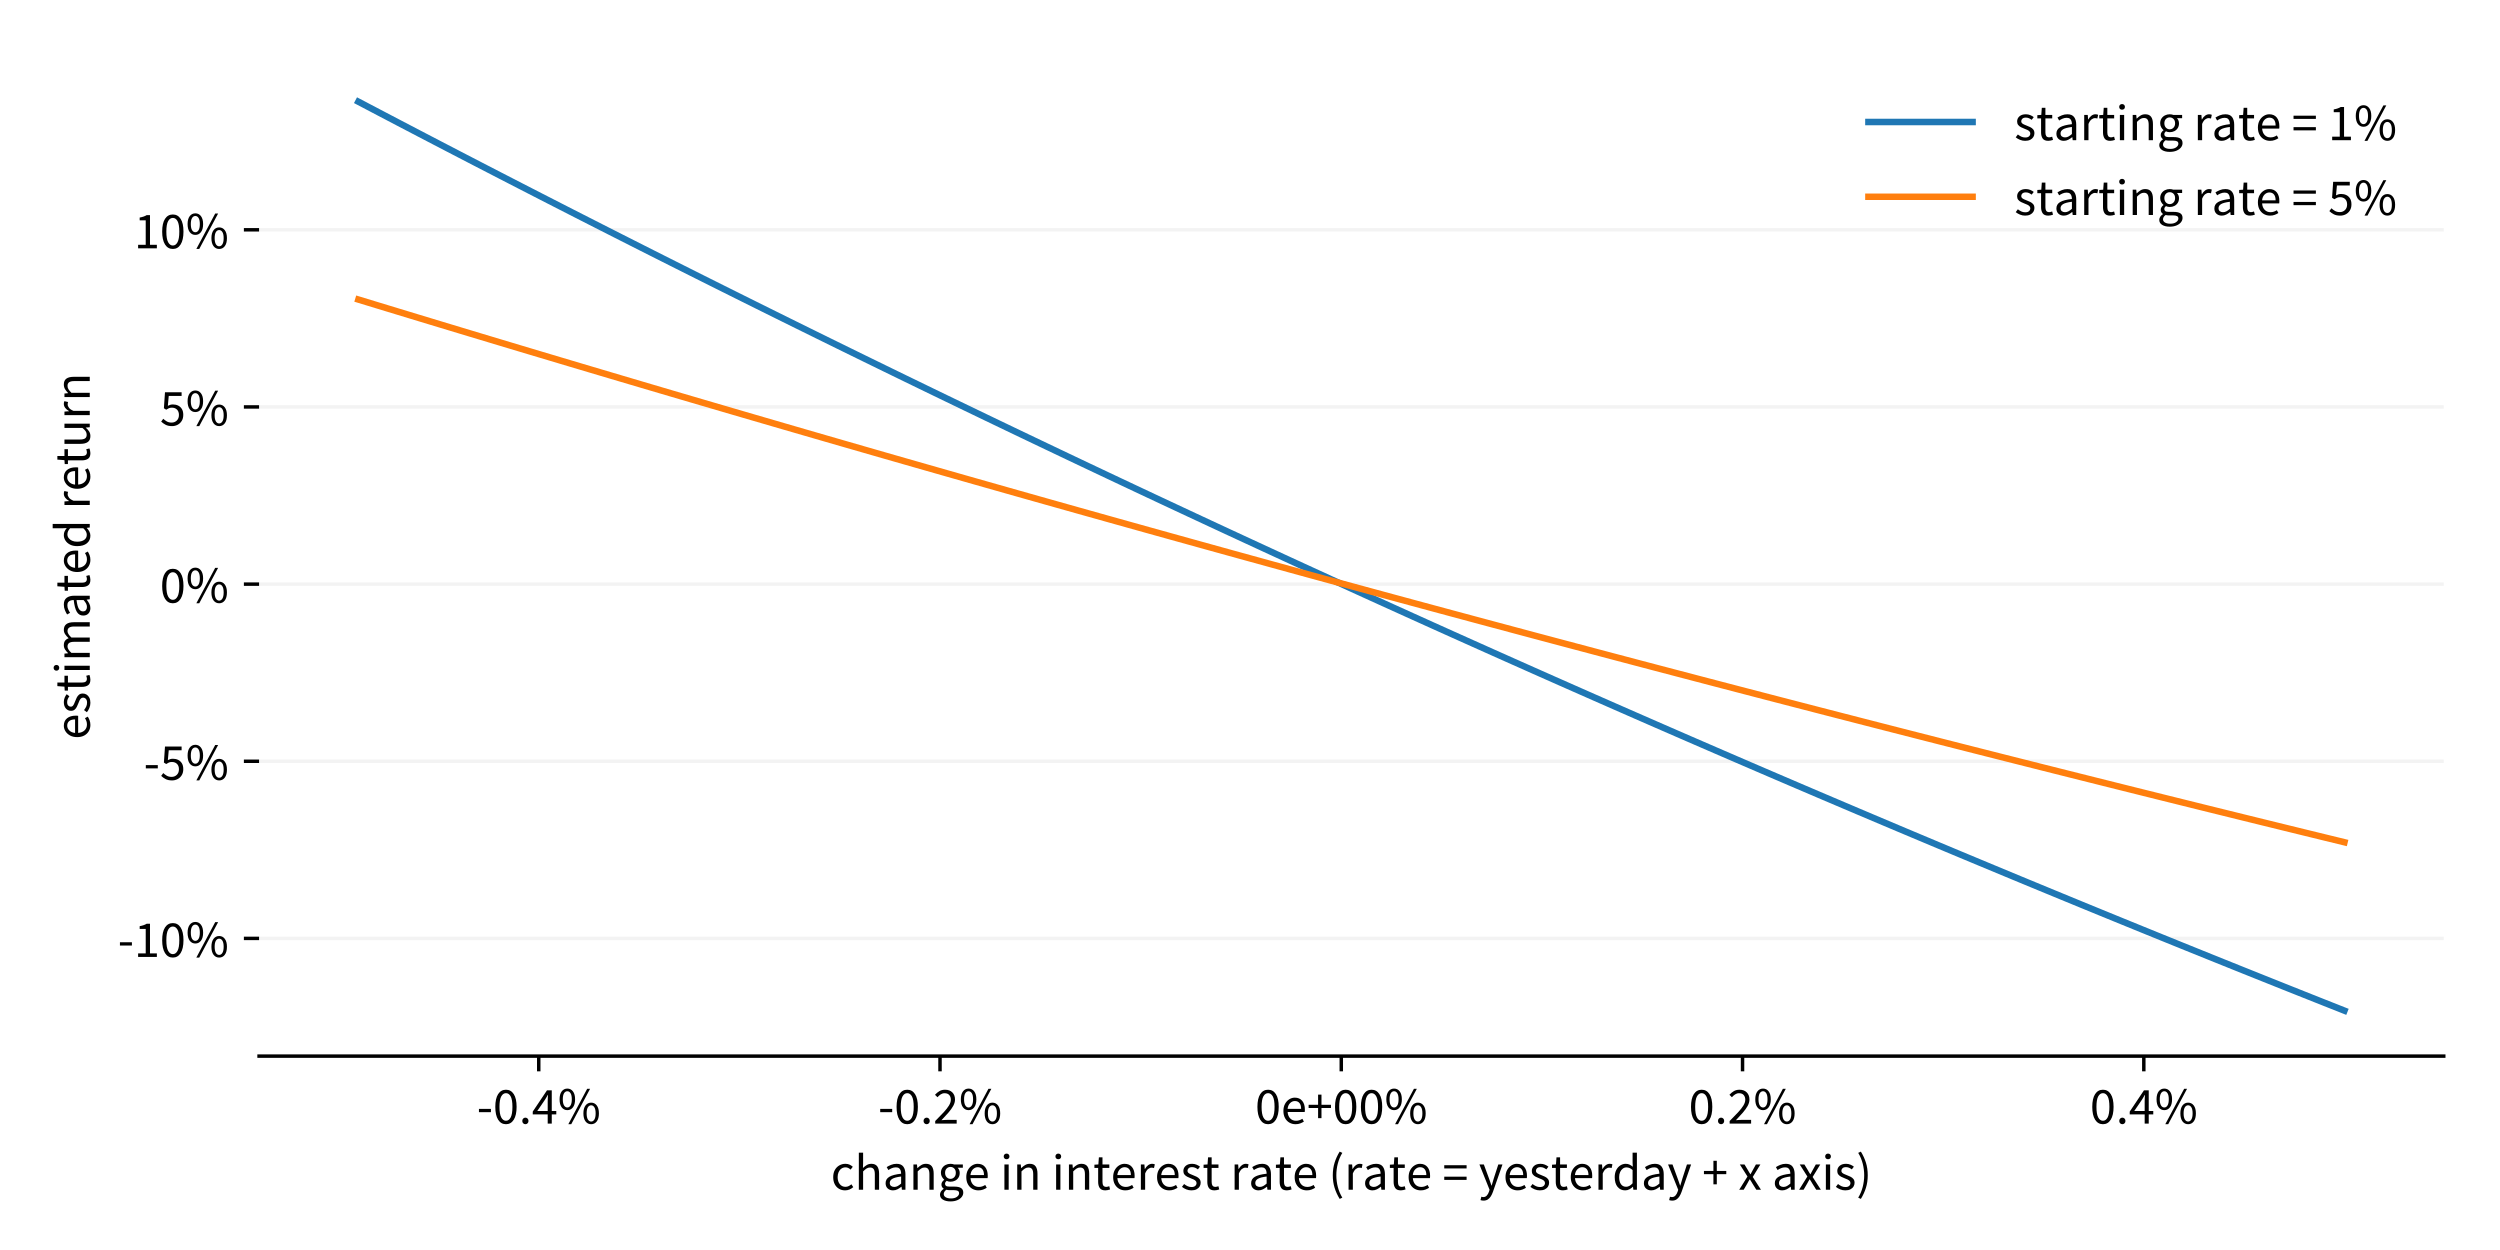
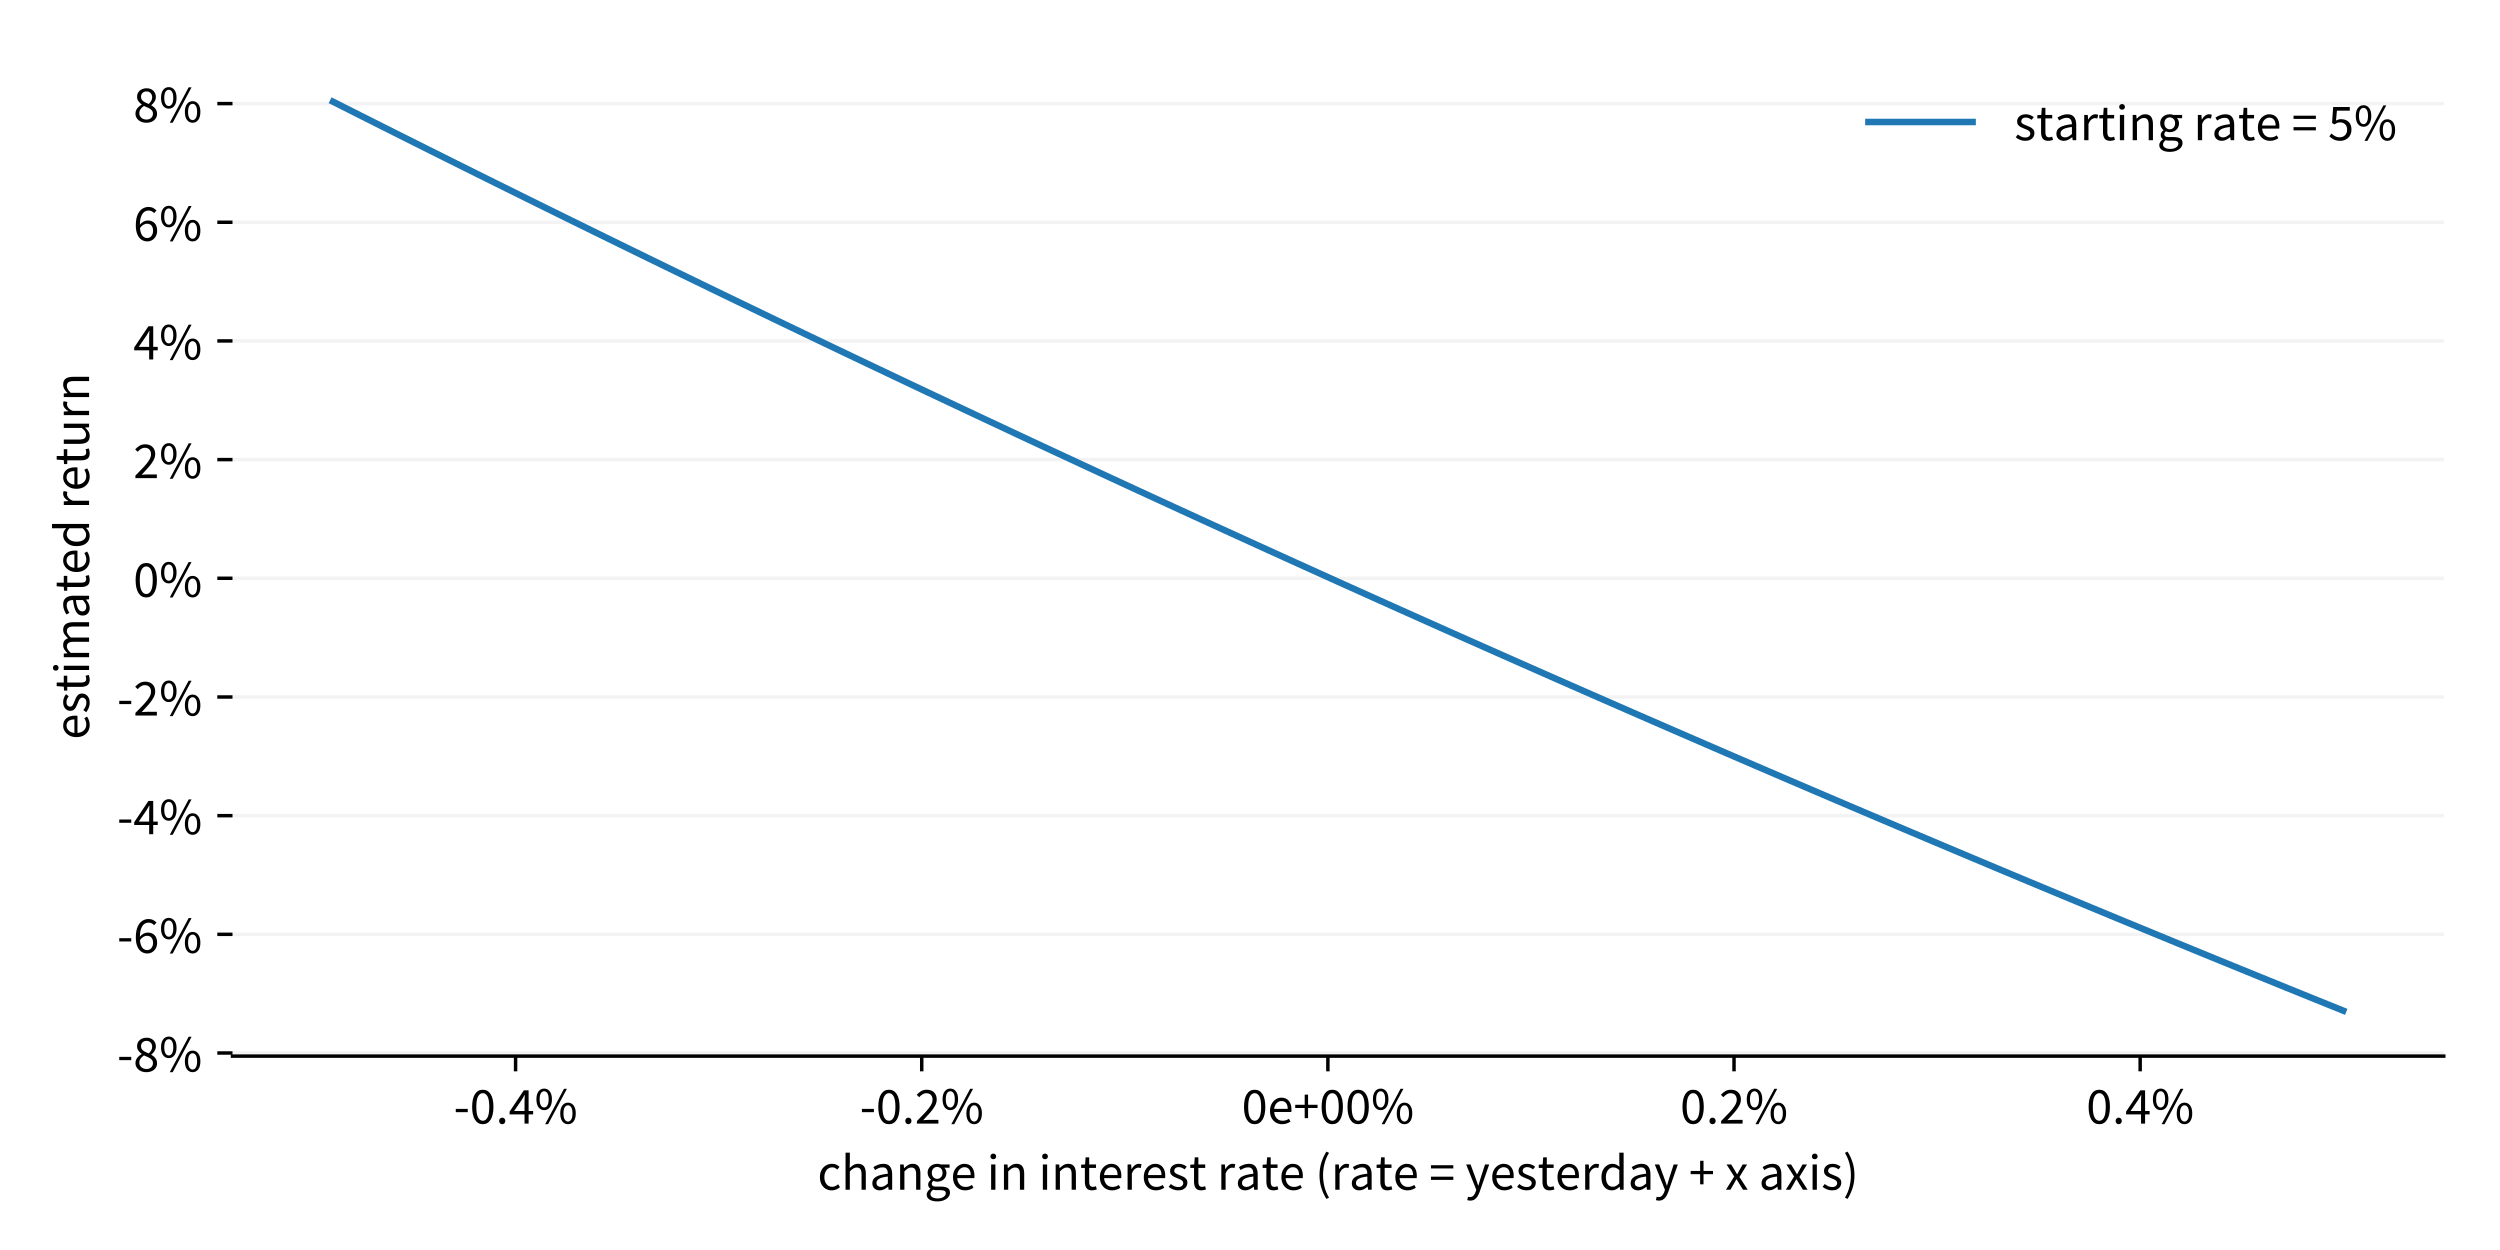
<svg xmlns="http://www.w3.org/2000/svg" xmlns:xlink="http://www.w3.org/1999/xlink" width="576pt" height="288pt" viewBox="0 0 576 288" version="1.1">
  <defs>
    <style type="text/css">*{stroke-linejoin: round; stroke-linecap: butt}</style>
  </defs>
  <g id="figure_1">
    <g id="patch_1">
      <path d="M 0 288  L 576 288  L 576 0  L 0 0  L 0 288  z " style="fill: none" />
    </g>
    <g id="axes_1">
      <g id="patch_2">
-         <path d="M 59.69 243.329  L 563.04 243.329  L 563.04 12.96  L 59.69 12.96  L 59.69 243.329  z " style="fill: none" />
+         <path d="M 53.57 243.329  L 563.04 243.329  L 563.04 12.96  L 53.57 12.96  L 53.57 243.329  z " style="fill: none" />
      </g>
      <g id="matplotlib.axis_1">
        <g id="xtick_1">
          <g id="line2d_1">
            <defs>
-               <path id="md11e1a5dc4" d="M 0 0  L 0 3.5  " style="stroke: #000000; stroke-width: 0.8" />
+               <path id="m10e18995b7" d="M 0 0  L 0 3.5  " style="stroke: #000000; stroke-width: 0.8" />
            </defs>
            <g>
-               <use xlink:href="#md11e1a5dc4" x="124.126" y="243.329" style="stroke: #000000; stroke-width: 0.8" />
+               <use xlink:href="#m10e18995b7" x="118.79" y="243.329" style="stroke: #000000; stroke-width: 0.8" />
            </g>
          </g>
          <g id="text_1">
-             <g transform="translate(109.8575 258.8731) scale(0.12 -0.12)">
+             <g transform="translate(104.521 258.8731) scale(0.12 -0.12)">
              <defs>
                <path id="SourceSansPro-Regular-2d" d="M 262 1402  L 262 1805  L 1734 1805  L 1734 1402  L 262 1402  z " transform="scale(0.015625)" />
                <path id="SourceSansPro-Regular-30" d="M 1594 -77  Q 979 -77 630 476  Q 282 1030 282 2054  Q 282 3085 630 3622  Q 979 4160 1594 4160  Q 2202 4160 2550 3622  Q 2899 3085 2899 2054  Q 2899 1030 2550 476  Q 2202 -77 1594 -77  z M 1594 346  Q 1952 346 2169 752  Q 2387 1158 2387 2054  Q 2387 2950 2169 3344  Q 1952 3738 1594 3738  Q 1235 3738 1014 3344  Q 794 2950 794 2054  Q 794 1158 1014 752  Q 1235 346 1594 346  z " transform="scale(0.015625)" />
                <path id="SourceSansPro-Regular-2e" d="M 800 -77  Q 640 -77 528 35  Q 416 147 416 320  Q 416 506 528 618  Q 640 730 800 730  Q 954 730 1066 618  Q 1178 506 1178 320  Q 1178 147 1066 35  Q 954 -77 800 -77  z " transform="scale(0.015625)" />
                <path id="SourceSansPro-Regular-34" d="M 666 1549  L 1946 1549  L 1946 2733  Q 1946 2899 1958 3129  Q 1971 3360 1978 3520  L 1952 3520  Q 1875 3373 1792 3232  Q 1709 3091 1619 2944  L 666 1549  z M 1946 0  L 1946 1126  L 109 1126  L 109 1472  L 1856 4083  L 2445 4083  L 2445 1549  L 3002 1549  L 3002 1126  L 2445 1126  L 2445 0  L 1946 0  z " transform="scale(0.015625)" />
                <path id="SourceSansPro-Regular-25" d="M 1178 1651  Q 749 1651 486 1996  Q 224 2342 224 2982  Q 224 3610 486 3955  Q 749 4301 1178 4301  Q 1606 4301 1868 3955  Q 2131 3610 2131 2982  Q 2131 2342 1868 1996  Q 1606 1651 1178 1651  z M 1178 1978  Q 1421 1978 1574 2230  Q 1728 2483 1728 2982  Q 1728 3482 1574 3728  Q 1421 3974 1178 3974  Q 928 3974 774 3728  Q 621 3482 621 2982  Q 621 2483 774 2230  Q 928 1978 1178 1978  z M 1299 -77  L 3616 4275  L 3974 4275  L 1658 -77  L 1299 -77  z M 4106 -77  Q 3677 -77 3414 268  Q 3152 614 3152 1254  Q 3152 1882 3414 2227  Q 3677 2573 4106 2573  Q 4534 2573 4796 2227  Q 5059 1882 5059 1254  Q 5059 614 4796 268  Q 4534 -77 4106 -77  z M 4106 250  Q 4349 250 4502 502  Q 4656 755 4656 1254  Q 4656 1754 4502 2000  Q 4349 2246 4106 2246  Q 3856 2246 3702 2000  Q 3549 1754 3549 1254  Q 3549 755 3702 502  Q 3856 250 4106 250  z " transform="scale(0.015625)" />
              </defs>
              <use xlink:href="#SourceSansPro-Regular-2d" />
              <use xlink:href="#SourceSansPro-Regular-30" x="31.1" />
              <use xlink:href="#SourceSansPro-Regular-2e" x="80.8" />
              <use xlink:href="#SourceSansPro-Regular-34" x="105.7" />
              <use xlink:href="#SourceSansPro-Regular-25" x="155.4" />
            </g>
          </g>
        </g>
        <g id="xtick_2">
          <g id="line2d_2">
            <g>
-               <use xlink:href="#md11e1a5dc4" x="216.578" y="243.329" style="stroke: #000000; stroke-width: 0.8" />
+               <use xlink:href="#m10e18995b7" x="212.366" y="243.329" style="stroke: #000000; stroke-width: 0.8" />
            </g>
          </g>
          <g id="text_2">
-             <g transform="translate(202.3096 258.8731) scale(0.12 -0.12)">
+             <g transform="translate(198.0971 258.8731) scale(0.12 -0.12)">
              <defs>
                <path id="SourceSansPro-Regular-32" d="M 256 0  L 256 314  Q 870 928 1299 1392  Q 1728 1856 1952 2230  Q 2176 2605 2176 2931  Q 2176 3283 1984 3507  Q 1792 3731 1402 3731  Q 1146 3731 928 3587  Q 710 3443 531 3238  L 230 3539  Q 486 3821 777 3990  Q 1069 4160 1466 4160  Q 2035 4160 2361 3830  Q 2688 3501 2688 2957  Q 2688 2573 2473 2179  Q 2259 1786 1884 1354  Q 1510 922 1024 416  Q 1190 429 1369 441  Q 1549 454 1709 454  L 2893 454  L 2893 0  L 256 0  z " transform="scale(0.015625)" />
              </defs>
              <use xlink:href="#SourceSansPro-Regular-2d" />
              <use xlink:href="#SourceSansPro-Regular-30" x="31.1" />
              <use xlink:href="#SourceSansPro-Regular-2e" x="80.8" />
              <use xlink:href="#SourceSansPro-Regular-32" x="105.7" />
              <use xlink:href="#SourceSansPro-Regular-25" x="155.4" />
            </g>
          </g>
        </g>
        <g id="xtick_3">
          <g id="line2d_3">
            <g>
-               <use xlink:href="#md11e1a5dc4" x="309.03" y="243.329" style="stroke: #000000; stroke-width: 0.8" />
+               <use xlink:href="#m10e18995b7" x="305.942" y="243.329" style="stroke: #000000; stroke-width: 0.8" />
            </g>
          </g>
          <g id="text_3">
-             <g transform="translate(289.1816 258.8731) scale(0.12 -0.12)">
+             <g transform="translate(286.0932 258.8731) scale(0.12 -0.12)">
              <defs>
                <path id="SourceSansPro-Regular-65" d="M 1786 -77  Q 1370 -77 1030 118  Q 691 314 492 678  Q 294 1043 294 1549  Q 294 2061 496 2425  Q 698 2790 1018 2988  Q 1338 3187 1690 3187  Q 2285 3187 2608 2790  Q 2931 2394 2931 1728  Q 2931 1645 2928 1565  Q 2925 1485 2912 1427  L 813 1427  Q 845 934 1123 640  Q 1402 346 1850 346  Q 2074 346 2262 413  Q 2451 480 2624 589  L 2810 243  Q 2611 115 2358 19  Q 2106 -77 1786 -77  z M 806 1805  L 2470 1805  Q 2470 2278 2268 2524  Q 2067 2771 1702 2771  Q 1376 2771 1117 2518  Q 858 2266 806 1805  z " transform="scale(0.015625)" />
                <path id="SourceSansPro-Regular-2b" d="M 1382 666  L 1382 1914  L 218 1914  L 218 2310  L 1382 2310  L 1382 3558  L 1798 3558  L 1798 2310  L 2963 2310  L 2963 1914  L 1798 1914  L 1798 666  L 1382 666  z " transform="scale(0.015625)" />
              </defs>
              <use xlink:href="#SourceSansPro-Regular-30" />
              <use xlink:href="#SourceSansPro-Regular-65" x="49.7" />
              <use xlink:href="#SourceSansPro-Regular-2b" x="99.3" />
              <use xlink:href="#SourceSansPro-Regular-30" x="149" />
              <use xlink:href="#SourceSansPro-Regular-30" x="198.7" />
              <use xlink:href="#SourceSansPro-Regular-25" x="248.4" />
            </g>
          </g>
        </g>
        <g id="xtick_4">
          <g id="line2d_4">
            <g>
-               <use xlink:href="#md11e1a5dc4" x="401.482" y="243.329" style="stroke: #000000; stroke-width: 0.8" />
+               <use xlink:href="#m10e18995b7" x="399.518" y="243.329" style="stroke: #000000; stroke-width: 0.8" />
            </g>
          </g>
          <g id="text_4">
-             <g transform="translate(389.0793 258.8731) scale(0.12 -0.12)">
+             <g transform="translate(387.115 258.8731) scale(0.12 -0.12)">
              <use xlink:href="#SourceSansPro-Regular-30" />
              <use xlink:href="#SourceSansPro-Regular-2e" x="49.7" />
              <use xlink:href="#SourceSansPro-Regular-32" x="74.6" />
              <use xlink:href="#SourceSansPro-Regular-25" x="124.3" />
            </g>
          </g>
        </g>
        <g id="xtick_5">
          <g id="line2d_5">
            <g>
-               <use xlink:href="#md11e1a5dc4" x="493.934" y="243.329" style="stroke: #000000; stroke-width: 0.8" />
+               <use xlink:href="#m10e18995b7" x="493.094" y="243.329" style="stroke: #000000; stroke-width: 0.8" />
            </g>
          </g>
          <g id="text_5">
-             <g transform="translate(481.5313 258.8731) scale(0.12 -0.12)">
+             <g transform="translate(480.6911 258.8731) scale(0.12 -0.12)">
              <use xlink:href="#SourceSansPro-Regular-30" />
              <use xlink:href="#SourceSansPro-Regular-2e" x="49.7" />
              <use xlink:href="#SourceSansPro-Regular-34" x="74.6" />
              <use xlink:href="#SourceSansPro-Regular-25" x="124.3" />
            </g>
          </g>
        </g>
        <g id="text_6">
-           <g transform="translate(191.4194 274.1175) scale(0.12 -0.12)">
+           <g transform="translate(188.3594 274.1175) scale(0.12 -0.12)">
            <defs>
              <path id="SourceSansPro-Regular-63" d="M 1754 -77  Q 1344 -77 1011 115  Q 678 307 486 672  Q 294 1037 294 1549  Q 294 2074 502 2438  Q 710 2803 1052 2995  Q 1395 3187 1792 3187  Q 2099 3187 2320 3078  Q 2541 2970 2701 2822  L 2432 2477  Q 2298 2598 2147 2675  Q 1997 2752 1811 2752  Q 1530 2752 1309 2601  Q 1088 2451 963 2179  Q 838 1907 838 1549  Q 838 1018 1104 688  Q 1370 358 1798 358  Q 2016 358 2201 451  Q 2387 544 2528 672  L 2758 320  Q 2547 134 2291 28  Q 2035 -77 1754 -77  z " transform="scale(0.015625)" />
              <path id="SourceSansPro-Regular-68" d="M 525 0  L 525 4557  L 1050 4557  L 1050 3315  L 1030 2675  Q 1254 2886 1500 3036  Q 1747 3187 2067 3187  Q 2560 3187 2787 2876  Q 3014 2566 3014 1971  L 3014 0  L 2490 0  L 2490 1901  Q 2490 2336 2349 2534  Q 2208 2733 1901 2733  Q 1664 2733 1475 2611  Q 1286 2490 1050 2253  L 1050 0  L 525 0  z " transform="scale(0.015625)" />
              <path id="SourceSansPro-Regular-61" d="M 1242 -77  Q 851 -77 592 156  Q 333 390 333 806  Q 333 1318 790 1590  Q 1248 1862 2240 1971  Q 2240 2170 2185 2349  Q 2131 2528 1993 2640  Q 1856 2752 1600 2752  Q 1331 2752 1094 2649  Q 858 2547 672 2419  L 467 2784  Q 685 2925 1001 3056  Q 1318 3187 1690 3187  Q 2259 3187 2515 2838  Q 2771 2490 2771 1907  L 2771 0  L 2336 0  L 2291 371  L 2272 371  Q 2054 192 1795 57  Q 1536 -77 1242 -77  z M 1395 346  Q 1619 346 1817 454  Q 2016 563 2240 762  L 2240 1626  Q 1466 1530 1155 1338  Q 845 1146 845 845  Q 845 582 1005 464  Q 1165 346 1395 346  z " transform="scale(0.015625)" />
              <path id="SourceSansPro-Regular-6e" d="M 525 0  L 525 3110  L 960 3110  L 1005 2662  L 1024 2662  Q 1248 2886 1497 3036  Q 1747 3187 2067 3187  Q 2560 3187 2787 2876  Q 3014 2566 3014 1971  L 3014 0  L 2490 0  L 2490 1901  Q 2490 2336 2349 2534  Q 2208 2733 1901 2733  Q 1664 2733 1475 2611  Q 1286 2490 1050 2253  L 1050 0  L 525 0  z " transform="scale(0.015625)" />
              <path id="SourceSansPro-Regular-67" d="M 1574 -1434  Q 1005 -1434 646 -1216  Q 288 -998 288 -595  Q 288 -397 409 -214  Q 531 -32 742 109  L 742 134  Q 627 205 547 333  Q 467 461 467 640  Q 467 838 576 985  Q 685 1133 806 1216  L 806 1242  Q 653 1370 528 1587  Q 403 1805 403 2080  Q 403 2419 563 2668  Q 723 2918 992 3052  Q 1261 3187 1574 3187  Q 1702 3187 1817 3164  Q 1933 3142 2016 3110  L 3098 3110  L 3098 2707  L 2458 2707  Q 2566 2605 2640 2435  Q 2714 2266 2714 2067  Q 2714 1734 2560 1491  Q 2406 1248 2150 1117  Q 1894 986 1574 986  Q 1325 986 1107 1094  Q 1024 1024 966 937  Q 909 851 909 723  Q 909 576 1027 480  Q 1146 384 1459 384  L 2061 384  Q 2605 384 2877 208  Q 3149 32 3149 -358  Q 3149 -646 2957 -889  Q 2765 -1133 2413 -1283  Q 2061 -1434 1574 -1434  z M 1574 1338  Q 1843 1338 2038 1539  Q 2234 1741 2234 2080  Q 2234 2419 2042 2611  Q 1850 2803 1574 2803  Q 1299 2803 1107 2611  Q 915 2419 915 2080  Q 915 1741 1110 1539  Q 1306 1338 1574 1338  z M 1651 -1069  Q 2099 -1069 2368 -873  Q 2637 -678 2637 -435  Q 2637 -218 2473 -134  Q 2310 -51 2010 -51  L 1472 -51  Q 1382 -51 1276 -38  Q 1171 -26 1069 0  Q 902 -122 825 -256  Q 749 -390 749 -525  Q 749 -774 989 -921  Q 1229 -1069 1651 -1069  z " transform="scale(0.015625)" />
              <path id="SourceSansPro-Regular-20" transform="scale(0.015625)" />
              <path id="SourceSansPro-Regular-69" d="M 525 0  L 525 3110  L 1050 3110  L 1050 0  L 525 0  z M 792 3750  Q 638 3750 539 3843  Q 440 3936 440 4096  Q 440 4250 539 4346  Q 638 4442 792 4442  Q 946 4442 1045 4346  Q 1144 4250 1144 4096  Q 1144 3936 1045 3843  Q 946 3750 792 3750  z " transform="scale(0.015625)" />
              <path id="SourceSansPro-Regular-74" d="M 1504 -77  Q 1005 -77 809 211  Q 614 499 614 960  L 614 2682  L 154 2682  L 154 3078  L 640 3110  L 704 3981  L 1146 3981  L 1146 3110  L 1984 3110  L 1984 2682  L 1146 2682  L 1146 954  Q 1146 666 1251 509  Q 1357 352 1626 352  Q 1709 352 1805 381  Q 1901 410 1978 435  L 2080 38  Q 1952 -6 1801 -41  Q 1651 -77 1504 -77  z " transform="scale(0.015625)" />
              <path id="SourceSansPro-Regular-72" d="M 525 0  L 525 3110  L 960 3110  L 1005 2547  L 1024 2547  Q 1184 2842 1414 3014  Q 1645 3187 1907 3187  Q 2093 3187 2240 3123  L 2138 2662  Q 2061 2688 1997 2701  Q 1933 2714 1837 2714  Q 1638 2714 1424 2554  Q 1210 2394 1050 1997  L 1050 0  L 525 0  z " transform="scale(0.015625)" />
              <path id="SourceSansPro-Regular-73" d="M 1338 -77  Q 1005 -77 704 48  Q 403 173 179 352  L 442 704  Q 646 544 864 438  Q 1082 333 1357 333  Q 1664 333 1817 477  Q 1971 621 1971 819  Q 1971 979 1865 1088  Q 1760 1197 1597 1270  Q 1434 1344 1261 1408  Q 1043 1491 832 1596  Q 621 1702 486 1872  Q 352 2042 352 2304  Q 352 2682 637 2934  Q 922 3187 1427 3187  Q 1715 3187 1964 3084  Q 2214 2982 2394 2835  L 2138 2502  Q 1978 2624 1805 2701  Q 1632 2778 1427 2778  Q 1133 2778 995 2643  Q 858 2509 858 2330  Q 858 2182 954 2089  Q 1050 1997 1203 1929  Q 1357 1862 1530 1792  Q 1754 1709 1971 1603  Q 2189 1498 2333 1322  Q 2477 1146 2477 851  Q 2477 602 2345 390  Q 2214 179 1961 51  Q 1709 -77 1338 -77  z " transform="scale(0.015625)" />
              <path id="SourceSansPro-Regular-28" d="M 1370 -1126  Q 973 -480 749 227  Q 525 934 525 1779  Q 525 2624 749 3334  Q 973 4045 1370 4685  L 1696 4531  Q 1325 3923 1142 3216  Q 960 2509 960 1779  Q 960 1050 1142 342  Q 1325 -365 1696 -973  L 1370 -1126  z " transform="scale(0.015625)" />
              <path id="SourceSansPro-Regular-3d" d="M 218 2618  L 218 3014  L 2963 3014  L 2963 2618  L 218 2618  z M 218 1210  L 218 1606  L 2963 1606  L 2963 1210  L 218 1210  z " transform="scale(0.015625)" />
              <path id="SourceSansPro-Regular-79" d="M 576 -1338  Q 474 -1338 381 -1318  Q 288 -1299 211 -1274  L 314 -858  Q 365 -870 429 -886  Q 493 -902 550 -902  Q 813 -902 985 -713  Q 1158 -525 1254 -237  L 1325 -6  L 77 3110  L 621 3110  L 1254 1389  Q 1325 1190 1405 960  Q 1485 730 1555 512  L 1581 512  Q 1651 723 1715 953  Q 1779 1184 1843 1389  L 2400 3110  L 2912 3110  L 1741 -256  Q 1632 -563 1481 -806  Q 1331 -1050 1110 -1194  Q 890 -1338 576 -1338  z " transform="scale(0.015625)" />
              <path id="SourceSansPro-Regular-64" d="M 1587 -77  Q 1005 -77 653 348  Q 301 774 301 1549  Q 301 2054 489 2422  Q 678 2790 988 2988  Q 1299 3187 1651 3187  Q 1920 3187 2118 3091  Q 2317 2995 2522 2829  L 2496 3360  L 2496 4557  L 3027 4557  L 3027 0  L 2592 0  L 2547 365  L 2528 365  Q 2349 186 2105 54  Q 1862 -77 1587 -77  z M 1702 365  Q 2112 365 2496 794  L 2496 2419  Q 2298 2598 2115 2672  Q 1933 2746 1741 2746  Q 1491 2746 1289 2595  Q 1088 2445 966 2179  Q 845 1914 845 1555  Q 845 998 1069 681  Q 1293 365 1702 365  z " transform="scale(0.015625)" />
              <path id="SourceSansPro-Regular-78" d="M 90 0  L 1107 1626  L 166 3110  L 736 3110  L 1152 2426  Q 1222 2304 1299 2169  Q 1376 2035 1459 1907  L 1485 1907  Q 1555 2035 1625 2169  Q 1696 2304 1766 2426  L 2144 3110  L 2694 3110  L 1754 1568  L 2765 0  L 2195 0  L 1741 723  Q 1658 864 1574 1005  Q 1491 1146 1402 1280  L 1376 1280  Q 1293 1146 1216 1008  Q 1139 870 1062 723  L 640 0  L 90 0  z " transform="scale(0.015625)" />
              <path id="SourceSansPro-Regular-29" d="M 570 -1126  L 243 -973  Q 614 -365 796 342  Q 979 1050 979 1779  Q 979 2509 796 3216  Q 614 3923 243 4531  L 570 4685  Q 966 4045 1190 3334  Q 1414 2624 1414 1779  Q 1414 934 1190 227  Q 966 -480 570 -1126  z " transform="scale(0.015625)" />
            </defs>
            <use xlink:href="#SourceSansPro-Regular-63" />
            <use xlink:href="#SourceSansPro-Regular-68" x="45.6" />
            <use xlink:href="#SourceSansPro-Regular-61" x="100" />
            <use xlink:href="#SourceSansPro-Regular-6e" x="150.4" />
            <use xlink:href="#SourceSansPro-Regular-67" x="205.1" />
            <use xlink:href="#SourceSansPro-Regular-65" x="255.5" />
            <use xlink:href="#SourceSansPro-Regular-20" x="305.1" />
            <use xlink:href="#SourceSansPro-Regular-69" x="325.1" />
            <use xlink:href="#SourceSansPro-Regular-6e" x="349.7" />
            <use xlink:href="#SourceSansPro-Regular-20" x="404.4" />
            <use xlink:href="#SourceSansPro-Regular-69" x="424.4" />
            <use xlink:href="#SourceSansPro-Regular-6e" x="449" />
            <use xlink:href="#SourceSansPro-Regular-74" x="503.7" />
            <use xlink:href="#SourceSansPro-Regular-65" x="537.5" />
            <use xlink:href="#SourceSansPro-Regular-72" x="587.1" />
            <use xlink:href="#SourceSansPro-Regular-65" x="621.8" />
            <use xlink:href="#SourceSansPro-Regular-73" x="671.4" />
            <use xlink:href="#SourceSansPro-Regular-74" x="713.3" />
            <use xlink:href="#SourceSansPro-Regular-20" x="747.1" />
            <use xlink:href="#SourceSansPro-Regular-72" x="767.1" />
            <use xlink:href="#SourceSansPro-Regular-61" x="801.8" />
            <use xlink:href="#SourceSansPro-Regular-74" x="852.2" />
            <use xlink:href="#SourceSansPro-Regular-65" x="886" />
            <use xlink:href="#SourceSansPro-Regular-20" x="935.6" />
            <use xlink:href="#SourceSansPro-Regular-28" x="955.6" />
            <use xlink:href="#SourceSansPro-Regular-72" x="985.9" />
            <use xlink:href="#SourceSansPro-Regular-61" x="1020.6" />
            <use xlink:href="#SourceSansPro-Regular-74" x="1071" />
            <use xlink:href="#SourceSansPro-Regular-65" x="1104.8" />
            <use xlink:href="#SourceSansPro-Regular-20" x="1154.4" />
            <use xlink:href="#SourceSansPro-Regular-3d" x="1174.4" />
            <use xlink:href="#SourceSansPro-Regular-20" x="1224.1" />
            <use xlink:href="#SourceSansPro-Regular-79" x="1244.1" />
            <use xlink:href="#SourceSansPro-Regular-65" x="1290.8" />
            <use xlink:href="#SourceSansPro-Regular-73" x="1340.4" />
            <use xlink:href="#SourceSansPro-Regular-74" x="1382.3" />
            <use xlink:href="#SourceSansPro-Regular-65" x="1416.1" />
            <use xlink:href="#SourceSansPro-Regular-72" x="1465.7" />
            <use xlink:href="#SourceSansPro-Regular-64" x="1500.4" />
            <use xlink:href="#SourceSansPro-Regular-61" x="1555.9" />
            <use xlink:href="#SourceSansPro-Regular-79" x="1606.3" />
            <use xlink:href="#SourceSansPro-Regular-20" x="1653" />
            <use xlink:href="#SourceSansPro-Regular-2b" x="1673" />
            <use xlink:href="#SourceSansPro-Regular-20" x="1722.7" />
            <use xlink:href="#SourceSansPro-Regular-78" x="1742.7" />
            <use xlink:href="#SourceSansPro-Regular-20" x="1787.3" />
            <use xlink:href="#SourceSansPro-Regular-61" x="1807.3" />
            <use xlink:href="#SourceSansPro-Regular-78" x="1857.7" />
            <use xlink:href="#SourceSansPro-Regular-69" x="1902.3" />
            <use xlink:href="#SourceSansPro-Regular-73" x="1926.9" />
            <use xlink:href="#SourceSansPro-Regular-29" x="1968.8" />
          </g>
        </g>
      </g>
      <g id="matplotlib.axis_2">
        <g id="ytick_1">
          <g id="line2d_6">
-             <path d="M 59.69 216.209  L 563.04 216.209  " clip-path="url(#p114abab0f7)" style="fill: none; stroke: #000000; stroke-opacity: 0.05; stroke-width: 0.8; stroke-linecap: square" />
+             <path d="M 53.57 242.613  L 563.04 242.613  " clip-path="url(#pb20302bf74)" style="fill: none; stroke: #000000; stroke-opacity: 0.05; stroke-width: 0.8; stroke-linecap: square" />
          </g>
          <g id="line2d_7">
            <defs>
-               <path id="m518d4baf8f" d="M 0 0  L -3.5 0  " style="stroke: #000000; stroke-width: 0.8" />
+               <path id="m1df7d6ba1e" d="M 0 0  L -3.5 0  " style="stroke: #000000; stroke-width: 0.8" />
            </defs>
            <g>
-               <use xlink:href="#m518d4baf8f" x="59.69" y="216.209" style="stroke: #000000; stroke-width: 0.8" />
+               <use xlink:href="#m1df7d6ba1e" x="53.57" y="242.613" style="stroke: #000000; stroke-width: 0.8" />
            </g>
          </g>
          <g id="text_7">
-             <g transform="translate(27.14125 220.4808) scale(0.12 -0.12)">
+             <g transform="translate(26.98562 246.8854) scale(0.12 -0.12)">
              <defs>
-                 <path id="SourceSansPro-Regular-31" d="M 506 0  L 506 435  L 1440 435  L 1440 3443  L 698 3443  L 698 3782  Q 979 3834 1187 3907  Q 1395 3981 1562 4083  L 1965 4083  L 1965 435  L 2810 435  L 2810 0  L 506 0  z " transform="scale(0.015625)" />
+                 <path id="SourceSansPro-Regular-38" d="M 1600 -77  Q 1216 -77 915 67  Q 614 211 438 467  Q 262 723 262 1043  Q 262 1312 374 1520  Q 486 1728 662 1885  Q 838 2042 1030 2144  L 1030 2170  Q 806 2330 633 2560  Q 461 2790 461 3110  Q 461 3424 614 3661  Q 768 3898 1030 4029  Q 1293 4160 1619 4160  Q 2150 4160 2460 3853  Q 2771 3546 2771 3072  Q 2771 2861 2681 2672  Q 2592 2483 2464 2332  Q 2336 2182 2208 2086  L 2208 2061  Q 2394 1958 2554 1817  Q 2714 1677 2816 1481  Q 2918 1286 2918 1011  Q 2918 710 2755 460  Q 2592 211 2294 67  Q 1997 -77 1600 -77  z M 1888 2227  Q 2093 2413 2205 2617  Q 2317 2822 2317 3046  Q 2317 3347 2131 3558  Q 1946 3770 1606 3770  Q 1325 3770 1136 3590  Q 947 3411 947 3110  Q 947 2867 1078 2707  Q 1210 2547 1427 2435  Q 1645 2323 1888 2227  z M 1613 314  Q 1971 314 2192 515  Q 2413 717 2413 1030  Q 2413 1293 2259 1459  Q 2106 1626 1853 1747  Q 1600 1869 1306 1984  Q 1062 1824 899 1600  Q 736 1376 736 1094  Q 736 755 989 534  Q 1242 314 1613 314  z " transform="scale(0.015625)" />
              </defs>
              <use xlink:href="#SourceSansPro-Regular-2d" />
-               <use xlink:href="#SourceSansPro-Regular-31" x="31.1" />
-               <use xlink:href="#SourceSansPro-Regular-30" x="80.8" />
-               <use xlink:href="#SourceSansPro-Regular-25" x="130.5" />
+               <use xlink:href="#SourceSansPro-Regular-38" x="31.1" />
+               <use xlink:href="#SourceSansPro-Regular-25" x="80.8" />
            </g>
          </g>
        </g>
        <g id="ytick_2">
          <g id="line2d_8">
-             <path d="M 59.69 175.393  L 563.04 175.393  " clip-path="url(#p114abab0f7)" style="fill: none; stroke: #000000; stroke-opacity: 0.05; stroke-width: 0.8; stroke-linecap: square" />
+             <path d="M 53.57 215.269  L 563.04 215.269  " clip-path="url(#pb20302bf74)" style="fill: none; stroke: #000000; stroke-opacity: 0.05; stroke-width: 0.8; stroke-linecap: square" />
          </g>
          <g id="line2d_9">
            <g>
-               <use xlink:href="#m518d4baf8f" x="59.69" y="175.393" style="stroke: #000000; stroke-width: 0.8" />
+               <use xlink:href="#m1df7d6ba1e" x="53.57" y="215.269" style="stroke: #000000; stroke-width: 0.8" />
            </g>
          </g>
          <g id="text_8">
-             <g transform="translate(33.10563 179.6649) scale(0.12 -0.12)">
+             <g transform="translate(26.98562 219.5416) scale(0.12 -0.12)">
              <defs>
-                 <path id="SourceSansPro-Regular-35" d="M 1498 -77  Q 1011 -77 691 96  Q 371 269 160 480  L 416 826  Q 602 646 845 502  Q 1088 358 1446 358  Q 1824 358 2083 611  Q 2342 864 2342 1293  Q 2342 1715 2105 1952  Q 1869 2189 1472 2189  Q 1261 2189 1110 2125  Q 960 2061 774 1939  L 493 2118  L 627 4083  L 2669 4083  L 2669 3629  L 1088 3629  L 979 2419  Q 1126 2496 1273 2541  Q 1421 2586 1606 2586  Q 1958 2586 2243 2448  Q 2528 2310 2701 2028  Q 2874 1747 2874 1306  Q 2874 864 2678 553  Q 2483 243 2169 83  Q 1856 -77 1498 -77  z " transform="scale(0.015625)" />
+                 <path id="SourceSansPro-Regular-36" d="M 1670 2099  Q 1472 2099 1241 1971  Q 1011 1843 819 1562  Q 870 966 1097 652  Q 1325 339 1715 339  Q 2016 339 2221 585  Q 2426 832 2426 1235  Q 2426 1632 2237 1865  Q 2048 2099 1670 2099  z M 1715 -77  Q 1318 -77 998 140  Q 678 358 492 796  Q 307 1235 307 1888  Q 307 2707 528 3206  Q 749 3706 1104 3933  Q 1459 4160 1862 4160  Q 2195 4160 2435 4035  Q 2675 3910 2848 3725  L 2554 3398  Q 2432 3546 2253 3632  Q 2074 3718 1882 3718  Q 1594 3718 1357 3555  Q 1120 3392 969 3011  Q 819 2630 806 1984  Q 998 2221 1254 2358  Q 1510 2496 1760 2496  Q 2291 2496 2608 2179  Q 2925 1862 2925 1235  Q 2925 845 2758 550  Q 2592 256 2320 89  Q 2048 -77 1715 -77  z " transform="scale(0.015625)" />
              </defs>
              <use xlink:href="#SourceSansPro-Regular-2d" />
-               <use xlink:href="#SourceSansPro-Regular-35" x="31.1" />
+               <use xlink:href="#SourceSansPro-Regular-36" x="31.1" />
              <use xlink:href="#SourceSansPro-Regular-25" x="80.8" />
            </g>
          </g>
        </g>
        <g id="ytick_3">
          <g id="line2d_10">
-             <path d="M 59.69 134.577  L 563.04 134.577  " clip-path="url(#p114abab0f7)" style="fill: none; stroke: #000000; stroke-opacity: 0.05; stroke-width: 0.8; stroke-linecap: square" />
+             <path d="M 53.57 187.926  L 563.04 187.926  " clip-path="url(#pb20302bf74)" style="fill: none; stroke: #000000; stroke-opacity: 0.05; stroke-width: 0.8; stroke-linecap: square" />
          </g>
          <g id="line2d_11">
            <g>
-               <use xlink:href="#m518d4baf8f" x="59.69" y="134.577" style="stroke: #000000; stroke-width: 0.8" />
+               <use xlink:href="#m1df7d6ba1e" x="53.57" y="187.926" style="stroke: #000000; stroke-width: 0.8" />
            </g>
          </g>
          <g id="text_9">
-             <g transform="translate(36.83687 138.849) scale(0.12 -0.12)">
+             <g transform="translate(26.98562 192.1978) scale(0.12 -0.12)">
+               <use xlink:href="#SourceSansPro-Regular-2d" />
+               <use xlink:href="#SourceSansPro-Regular-34" x="31.1" />
+               <use xlink:href="#SourceSansPro-Regular-25" x="80.8" />
+             </g>
+           </g>
+         </g>
+         <g id="ytick_4">
+           <g id="line2d_12">
+             <path d="M 53.57 160.582  L 563.04 160.582  " clip-path="url(#pb20302bf74)" style="fill: none; stroke: #000000; stroke-opacity: 0.05; stroke-width: 0.8; stroke-linecap: square" />
+           </g>
+           <g id="line2d_13">
+             <g>
+               <use xlink:href="#m1df7d6ba1e" x="53.57" y="160.582" style="stroke: #000000; stroke-width: 0.8" />
+             </g>
+           </g>
+           <g id="text_10">
+             <g transform="translate(26.98562 164.854) scale(0.12 -0.12)">
+               <use xlink:href="#SourceSansPro-Regular-2d" />
+               <use xlink:href="#SourceSansPro-Regular-32" x="31.1" />
+               <use xlink:href="#SourceSansPro-Regular-25" x="80.8" />
+             </g>
+           </g>
+         </g>
+         <g id="ytick_5">
+           <g id="line2d_14">
+             <path d="M 53.57 133.238  L 563.04 133.238  " clip-path="url(#pb20302bf74)" style="fill: none; stroke: #000000; stroke-opacity: 0.05; stroke-width: 0.8; stroke-linecap: square" />
+           </g>
+           <g id="line2d_15">
+             <g>
+               <use xlink:href="#m1df7d6ba1e" x="53.57" y="133.238" style="stroke: #000000; stroke-width: 0.8" />
+             </g>
+           </g>
+           <g id="text_11">
+             <g transform="translate(30.71688 137.5102) scale(0.12 -0.12)">
              <use xlink:href="#SourceSansPro-Regular-30" />
              <use xlink:href="#SourceSansPro-Regular-25" x="49.7" />
            </g>
          </g>
        </g>
-         <g id="ytick_4">
-           <g id="line2d_12">
-             <path d="M 59.69 93.761  L 563.04 93.761  " clip-path="url(#p114abab0f7)" style="fill: none; stroke: #000000; stroke-opacity: 0.05; stroke-width: 0.8; stroke-linecap: square" />
-           </g>
-           <g id="line2d_13">
-             <g>
-               <use xlink:href="#m518d4baf8f" x="59.69" y="93.761" style="stroke: #000000; stroke-width: 0.8" />
-             </g>
-           </g>
-           <g id="text_10">
-             <g transform="translate(36.83687 98.03303) scale(0.12 -0.12)">
-               <use xlink:href="#SourceSansPro-Regular-35" />
+         <g id="ytick_6">
+           <g id="line2d_16">
+             <path d="M 53.57 105.894  L 563.04 105.894  " clip-path="url(#pb20302bf74)" style="fill: none; stroke: #000000; stroke-opacity: 0.05; stroke-width: 0.8; stroke-linecap: square" />
+           </g>
+           <g id="line2d_17">
+             <g>
+               <use xlink:href="#m1df7d6ba1e" x="53.57" y="105.894" style="stroke: #000000; stroke-width: 0.8" />
+             </g>
+           </g>
+           <g id="text_12">
+             <g transform="translate(30.71688 110.1664) scale(0.12 -0.12)">
+               <use xlink:href="#SourceSansPro-Regular-32" />
              <use xlink:href="#SourceSansPro-Regular-25" x="49.7" />
            </g>
          </g>
        </g>
-         <g id="ytick_5">
-           <g id="line2d_14">
-             <path d="M 59.69 52.945  L 563.04 52.945  " clip-path="url(#p114abab0f7)" style="fill: none; stroke: #000000; stroke-opacity: 0.05; stroke-width: 0.8; stroke-linecap: square" />
-           </g>
-           <g id="line2d_15">
-             <g>
-               <use xlink:href="#m518d4baf8f" x="59.69" y="52.945" style="stroke: #000000; stroke-width: 0.8" />
-             </g>
-           </g>
-           <g id="text_11">
-             <g transform="translate(30.8725 57.2171) scale(0.12 -0.12)">
-               <use xlink:href="#SourceSansPro-Regular-31" />
-               <use xlink:href="#SourceSansPro-Regular-30" x="49.7" />
-               <use xlink:href="#SourceSansPro-Regular-25" x="99.4" />
-             </g>
-           </g>
-         </g>
-         <g id="text_12">
-           <g transform="translate(20.68125 170.3844) rotate(-90) scale(0.12 -0.12)">
+         <g id="ytick_7">
+           <g id="line2d_18">
+             <path d="M 53.57 78.55  L 563.04 78.55  " clip-path="url(#pb20302bf74)" style="fill: none; stroke: #000000; stroke-opacity: 0.05; stroke-width: 0.8; stroke-linecap: square" />
+           </g>
+           <g id="line2d_19">
+             <g>
+               <use xlink:href="#m1df7d6ba1e" x="53.57" y="78.55" style="stroke: #000000; stroke-width: 0.8" />
+             </g>
+           </g>
+           <g id="text_13">
+             <g transform="translate(30.71688 82.82262) scale(0.12 -0.12)">
+               <use xlink:href="#SourceSansPro-Regular-34" />
+               <use xlink:href="#SourceSansPro-Regular-25" x="49.7" />
+             </g>
+           </g>
+         </g>
+         <g id="ytick_8">
+           <g id="line2d_20">
+             <path d="M 53.57 51.207  L 563.04 51.207  " clip-path="url(#pb20302bf74)" style="fill: none; stroke: #000000; stroke-opacity: 0.05; stroke-width: 0.8; stroke-linecap: square" />
+           </g>
+           <g id="line2d_21">
+             <g>
+               <use xlink:href="#m1df7d6ba1e" x="53.57" y="51.207" style="stroke: #000000; stroke-width: 0.8" />
+             </g>
+           </g>
+           <g id="text_14">
+             <g transform="translate(30.71688 55.47882) scale(0.12 -0.12)">
+               <use xlink:href="#SourceSansPro-Regular-36" />
+               <use xlink:href="#SourceSansPro-Regular-25" x="49.7" />
+             </g>
+           </g>
+         </g>
+         <g id="ytick_9">
+           <g id="line2d_22">
+             <path d="M 53.57 23.863  L 563.04 23.863  " clip-path="url(#pb20302bf74)" style="fill: none; stroke: #000000; stroke-opacity: 0.05; stroke-width: 0.8; stroke-linecap: square" />
+           </g>
+           <g id="line2d_23">
+             <g>
+               <use xlink:href="#m1df7d6ba1e" x="53.57" y="23.863" style="stroke: #000000; stroke-width: 0.8" />
+             </g>
+           </g>
+           <g id="text_15">
+             <g transform="translate(30.71688 28.13501) scale(0.12 -0.12)">
+               <use xlink:href="#SourceSansPro-Regular-38" />
+               <use xlink:href="#SourceSansPro-Regular-25" x="49.7" />
+             </g>
+           </g>
+         </g>
+         <g id="text_16">
+           <g transform="translate(20.52563 170.3844) rotate(-90) scale(0.12 -0.12)">
            <defs>
              <path id="SourceSansPro-Regular-6d" d="M 525 0  L 525 3110  L 960 3110  L 1005 2662  L 1024 2662  Q 1229 2886 1472 3036  Q 1715 3187 1990 3187  Q 2349 3187 2550 3030  Q 2752 2874 2848 2592  Q 3091 2854 3340 3020  Q 3590 3187 3872 3187  Q 4352 3187 4585 2876  Q 4819 2566 4819 1971  L 4819 0  L 4294 0  L 4294 1901  Q 4294 2336 4153 2534  Q 4013 2733 3718 2733  Q 3373 2733 2938 2253  L 2938 0  L 2413 0  L 2413 1901  Q 2413 2336 2272 2534  Q 2131 2733 1830 2733  Q 1485 2733 1050 2253  L 1050 0  L 525 0  z " transform="scale(0.015625)" />
              <path id="SourceSansPro-Regular-75" d="M 1434 -77  Q 941 -77 710 233  Q 480 544 480 1139  L 480 3110  L 1011 3110  L 1011 1210  Q 1011 774 1148 576  Q 1286 378 1594 378  Q 1837 378 2025 502  Q 2214 627 2432 902  L 2432 3110  L 2957 3110  L 2957 0  L 2522 0  L 2477 486  L 2458 486  Q 2240 230 1997 76  Q 1754 -77 1434 -77  z " transform="scale(0.015625)" />
            </defs>
            <use xlink:href="#SourceSansPro-Regular-65" />
            <use xlink:href="#SourceSansPro-Regular-73" x="49.6" />
            <use xlink:href="#SourceSansPro-Regular-74" x="91.5" />
            <use xlink:href="#SourceSansPro-Regular-69" x="125.3" />
            <use xlink:href="#SourceSansPro-Regular-6d" x="149.9" />
            <use xlink:href="#SourceSansPro-Regular-61" x="232.8" />
            <use xlink:href="#SourceSansPro-Regular-74" x="283.2" />
            <use xlink:href="#SourceSansPro-Regular-65" x="317" />
            <use xlink:href="#SourceSansPro-Regular-64" x="366.6" />
            <use xlink:href="#SourceSansPro-Regular-20" x="422.1" />
            <use xlink:href="#SourceSansPro-Regular-72" x="442.1" />
            <use xlink:href="#SourceSansPro-Regular-65" x="476.8" />
            <use xlink:href="#SourceSansPro-Regular-74" x="526.4" />
            <use xlink:href="#SourceSansPro-Regular-75" x="560.2" />
            <use xlink:href="#SourceSansPro-Regular-72" x="614.6" />
            <use xlink:href="#SourceSansPro-Regular-6e" x="649.3" />
          </g>
        </g>
      </g>
-       <g id="line2d_16">
-         <path d="M 82.57 23.431  L 87.239 25.885  L 91.908 28.332  L 96.577 30.771  L 101.247 33.204  L 105.916 35.629  L 110.585 38.047  L 115.255 40.458  L 119.924 42.862  L 124.593 45.259  L 129.262 47.649  L 133.932 50.032  L 138.601 52.408  L 143.27 54.777  L 147.94 57.14  L 152.609 59.495  L 157.278 61.843  L 161.948 64.185  L 166.617 66.519  L 171.286 68.847  L 175.955 71.168  L 180.625 73.482  L 185.294 75.79  L 189.963 78.091  L 194.633 80.385  L 199.302 82.672  L 203.971 84.953  L 208.641 87.227  L 213.31 89.494  L 217.979 91.755  L 222.648 94.009  L 227.318 96.257  L 231.987 98.498  L 236.656 100.732  L 241.326 102.96  L 245.995 105.182  L 250.664 107.397  L 255.333 109.605  L 260.003 111.807  L 264.672 114.003  L 269.341 116.192  L 274.011 118.375  L 278.68 120.552  L 283.349 122.722  L 288.019 124.886  L 292.688 127.043  L 297.357 129.195  L 302.026 131.34  L 306.696 133.478  L 311.365 135.611  L 316.034 137.737  L 320.704 139.857  L 325.373 141.971  L 330.042 144.079  L 334.711 146.181  L 339.381 148.276  L 344.05 150.366  L 348.719 152.449  L 353.389 154.527  L 358.058 156.598  L 362.727 158.663  L 367.397 160.723  L 372.066 162.776  L 376.735 164.823  L 381.404 166.865  L 386.074 168.9  L 390.743 170.93  L 395.412 172.953  L 400.082 174.971  L 404.751 176.983  L 409.42 178.989  L 414.089 180.989  L 418.759 182.984  L 423.428 184.972  L 428.097 186.955  L 432.767 188.932  L 437.436 190.904  L 442.105 192.869  L 446.775 194.829  L 451.444 196.784  L 456.113 198.732  L 460.782 200.675  L 465.452 202.613  L 470.121 204.544  L 474.79 206.47  L 479.46 208.391  L 484.129 210.306  L 488.798 212.215  L 493.468 214.119  L 498.137 216.018  L 502.806 217.91  L 507.475 219.798  L 512.145 221.68  L 516.814 223.556  L 521.483 225.427  L 526.153 227.293  L 530.822 229.153  L 535.491 231.008  L 540.16 232.857  " clip-path="url(#p114abab0f7)" style="fill: none; stroke: #1f77b4; stroke-width: 1.5; stroke-linecap: square" />
-       </g>
-       <g id="line2d_17">
-         <path d="M 82.57 69.014  L 87.239 70.438  L 91.908 71.859  L 96.577 73.277  L 101.247 74.692  L 105.916 76.103  L 110.585 77.511  L 115.255 78.915  L 119.924 80.317  L 124.593 81.715  L 129.262 83.109  L 133.932 84.501  L 138.601 85.889  L 143.27 87.274  L 147.94 88.656  L 152.609 90.035  L 157.278 91.41  L 161.948 92.783  L 166.617 94.152  L 171.286 95.518  L 175.955 96.88  L 180.625 98.24  L 185.294 99.596  L 189.963 100.95  L 194.633 102.3  L 199.302 103.647  L 203.971 104.991  L 208.641 106.331  L 213.31 107.669  L 217.979 109.003  L 222.648 110.335  L 227.318 111.663  L 231.987 112.989  L 236.656 114.311  L 241.326 115.63  L 245.995 116.946  L 250.664 118.259  L 255.333 119.569  L 260.003 120.876  L 264.672 122.18  L 269.341 123.481  L 274.011 124.779  L 278.68 126.074  L 283.349 127.367  L 288.019 128.656  L 292.688 129.942  L 297.357 131.225  L 302.026 132.505  L 306.696 133.782  L 311.365 135.057  L 316.034 136.328  L 320.704 137.596  L 325.373 138.862  L 330.042 140.125  L 334.711 141.384  L 339.381 142.641  L 344.05 143.895  L 348.719 145.146  L 353.389 146.395  L 358.058 147.64  L 362.727 148.882  L 367.397 150.122  L 372.066 151.359  L 376.735 152.593  L 381.404 153.824  L 386.074 155.052  L 390.743 156.278  L 395.412 157.501  L 400.082 158.721  L 404.751 159.938  L 409.42 161.152  L 414.089 162.364  L 418.759 163.573  L 423.428 164.779  L 428.097 165.982  L 432.767 167.183  L 437.436 168.381  L 442.105 169.576  L 446.775 170.769  L 451.444 171.958  L 456.113 173.145  L 460.782 174.33  L 465.452 175.511  L 470.121 176.69  L 474.79 177.867  L 479.46 179.04  L 484.129 180.211  L 488.798 181.379  L 493.468 182.545  L 498.137 183.708  L 502.806 184.868  L 507.475 186.026  L 512.145 187.181  L 516.814 188.334  L 521.483 189.484  L 526.153 190.631  L 530.822 191.776  L 535.491 192.918  L 540.16 194.057  " clip-path="url(#p114abab0f7)" style="fill: none; stroke: #ff7f0e; stroke-width: 1.5; stroke-linecap: square" />
+       <g id="line2d_24">
+         <path d="M 76.728 23.431  L 81.454 25.817  L 86.18 28.197  L 90.906 30.572  L 95.632 32.941  L 100.358 35.304  L 105.084 37.662  L 109.81 40.015  L 114.536 42.362  L 119.262 44.703  L 123.988 47.039  L 128.714 49.37  L 133.441 51.695  L 138.167 54.015  L 142.893 56.329  L 147.619 58.638  L 152.345 60.942  L 157.071 63.24  L 161.797 65.533  L 166.523 67.821  L 171.249 70.103  L 175.975 72.38  L 180.701 74.652  L 185.427 76.918  L 190.153 79.18  L 194.879 81.436  L 199.605 83.686  L 204.332 85.932  L 209.058 88.172  L 213.784 90.407  L 218.51 92.637  L 223.236 94.862  L 227.962 97.082  L 232.688 99.296  L 237.414 101.506  L 242.14 103.71  L 246.866 105.909  L 251.592 108.103  L 256.318 110.292  L 261.044 112.476  L 265.77 114.655  L 270.496 116.829  L 275.223 118.998  L 279.949 121.162  L 284.675 123.321  L 289.401 125.475  L 294.127 127.624  L 298.853 129.768  L 303.579 131.907  L 308.305 134.042  L 313.031 136.171  L 317.757 138.295  L 322.483 140.415  L 327.209 142.53  L 331.935 144.64  L 336.661 146.745  L 341.387 148.845  L 346.114 150.94  L 350.84 153.031  L 355.566 155.116  L 360.292 157.197  L 365.018 159.274  L 369.744 161.345  L 374.47 163.412  L 379.196 165.474  L 383.922 167.531  L 388.648 169.584  L 393.374 171.632  L 398.1 173.675  L 402.826 175.714  L 407.552 177.747  L 412.278 179.777  L 417.005 181.801  L 421.731 183.821  L 426.457 185.837  L 431.183 187.848  L 435.909 189.854  L 440.635 191.856  L 445.361 193.853  L 450.087 195.845  L 454.813 197.833  L 459.539 199.817  L 464.265 201.796  L 468.991 203.771  L 473.717 205.741  L 478.443 207.706  L 483.169 209.667  L 487.896 211.624  L 492.622 213.576  L 497.348 215.524  L 502.074 217.468  L 506.8 219.407  L 511.526 221.341  L 516.252 223.271  L 520.978 225.197  L 525.704 227.119  L 530.43 229.036  L 535.156 230.949  L 539.882 232.857  " clip-path="url(#pb20302bf74)" style="fill: none; stroke: #1f77b4; stroke-width: 1.5; stroke-linecap: square" />
      </g>
      <g id="patch_3">
-         <path d="M 59.69 243.329  L 563.04 243.329  " style="fill: none; stroke: #000000; stroke-width: 0.8; stroke-linejoin: miter; stroke-linecap: square" />
+         <path d="M 53.57 243.329  L 563.04 243.329  " style="fill: none; stroke: #000000; stroke-width: 0.8; stroke-linejoin: miter; stroke-linecap: square" />
      </g>
      <g id="legend_1">
        <g id="patch_4">
-           <path d="M 428.085 57.026  L 554.64 57.026  Q 557.04 57.026 557.04 54.626  L 557.04 21.36  Q 557.04 18.96 554.64 18.96  L 428.085 18.96  Q 425.685 18.96 425.685 21.36  L 425.685 54.626  Q 425.685 57.026 428.085 57.026  L 428.085 57.026  z " style="fill: none; opacity: 0" />
-         </g>
-         <g id="line2d_18">
+           <path d="M 428.085 39.793  L 554.64 39.793  Q 557.04 39.793 557.04 37.393  L 557.04 21.36  Q 557.04 18.96 554.64 18.96  L 428.085 18.96  Q 425.685 18.96 425.685 21.36  L 425.685 37.393  Q 425.685 39.793 428.085 39.793  L 428.085 39.793  z " style="fill: none; opacity: 0" />
+         </g>
+         <g id="line2d_25">
          <path d="M 430.485 28.104  L 442.485 28.104  L 454.485 28.104  " style="fill: none; stroke: #1f77b4; stroke-width: 1.5; stroke-linecap: square" />
        </g>
-         <g id="text_13">
+         <g id="text_17">
          <g transform="translate(464.085 32.30438) scale(0.12 -0.12)">
-             <use xlink:href="#SourceSansPro-Regular-73" />
-             <use xlink:href="#SourceSansPro-Regular-74" x="41.9" />
-             <use xlink:href="#SourceSansPro-Regular-61" x="75.7" />
-             <use xlink:href="#SourceSansPro-Regular-72" x="126.1" />
-             <use xlink:href="#SourceSansPro-Regular-74" x="160.8" />
-             <use xlink:href="#SourceSansPro-Regular-69" x="194.6" />
-             <use xlink:href="#SourceSansPro-Regular-6e" x="219.2" />
-             <use xlink:href="#SourceSansPro-Regular-67" x="273.9" />
-             <use xlink:href="#SourceSansPro-Regular-20" x="324.3" />
-             <use xlink:href="#SourceSansPro-Regular-72" x="344.3" />
-             <use xlink:href="#SourceSansPro-Regular-61" x="379" />
-             <use xlink:href="#SourceSansPro-Regular-74" x="429.4" />
-             <use xlink:href="#SourceSansPro-Regular-65" x="463.2" />
-             <use xlink:href="#SourceSansPro-Regular-20" x="512.8" />
-             <use xlink:href="#SourceSansPro-Regular-3d" x="532.8" />
-             <use xlink:href="#SourceSansPro-Regular-20" x="582.5" />
-             <use xlink:href="#SourceSansPro-Regular-31" x="602.5" />
-             <use xlink:href="#SourceSansPro-Regular-25" x="652.2" />
-           </g>
-         </g>
-         <g id="line2d_19">
-           <path d="M 430.485 45.337  L 442.485 45.337  L 454.485 45.337  " style="fill: none; stroke: #ff7f0e; stroke-width: 1.5; stroke-linecap: square" />
-         </g>
-         <g id="text_14">
-           <g transform="translate(464.085 49.5375) scale(0.12 -0.12)">
+             <defs>
+               <path id="SourceSansPro-Regular-35" d="M 1498 -77  Q 1011 -77 691 96  Q 371 269 160 480  L 416 826  Q 602 646 845 502  Q 1088 358 1446 358  Q 1824 358 2083 611  Q 2342 864 2342 1293  Q 2342 1715 2105 1952  Q 1869 2189 1472 2189  Q 1261 2189 1110 2125  Q 960 2061 774 1939  L 493 2118  L 627 4083  L 2669 4083  L 2669 3629  L 1088 3629  L 979 2419  Q 1126 2496 1273 2541  Q 1421 2586 1606 2586  Q 1958 2586 2243 2448  Q 2528 2310 2701 2028  Q 2874 1747 2874 1306  Q 2874 864 2678 553  Q 2483 243 2169 83  Q 1856 -77 1498 -77  z " transform="scale(0.015625)" />
+             </defs>
            <use xlink:href="#SourceSansPro-Regular-73" />
            <use xlink:href="#SourceSansPro-Regular-74" x="41.9" />
            <use xlink:href="#SourceSansPro-Regular-61" x="75.7" />
            <use xlink:href="#SourceSansPro-Regular-72" x="126.1" />
            <use xlink:href="#SourceSansPro-Regular-74" x="160.8" />
            <use xlink:href="#SourceSansPro-Regular-69" x="194.6" />
            <use xlink:href="#SourceSansPro-Regular-6e" x="219.2" />
            <use xlink:href="#SourceSansPro-Regular-67" x="273.9" />
            <use xlink:href="#SourceSansPro-Regular-20" x="324.3" />
            <use xlink:href="#SourceSansPro-Regular-72" x="344.3" />
            <use xlink:href="#SourceSansPro-Regular-61" x="379" />
            <use xlink:href="#SourceSansPro-Regular-74" x="429.4" />
            <use xlink:href="#SourceSansPro-Regular-65" x="463.2" />
            <use xlink:href="#SourceSansPro-Regular-20" x="512.8" />
            <use xlink:href="#SourceSansPro-Regular-3d" x="532.8" />
            <use xlink:href="#SourceSansPro-Regular-20" x="582.5" />
            <use xlink:href="#SourceSansPro-Regular-35" x="602.5" />
            <use xlink:href="#SourceSansPro-Regular-25" x="652.2" />
          </g>
        </g>
      </g>
    </g>
  </g>
  <defs>
-     <clipPath id="p114abab0f7">
-       <rect x="59.69" y="12.96" width="503.35" height="230.369" />
+     <clipPath id="pb20302bf74">
+       <rect x="53.57" y="12.96" width="509.47" height="230.369" />
    </clipPath>
  </defs>
</svg>
